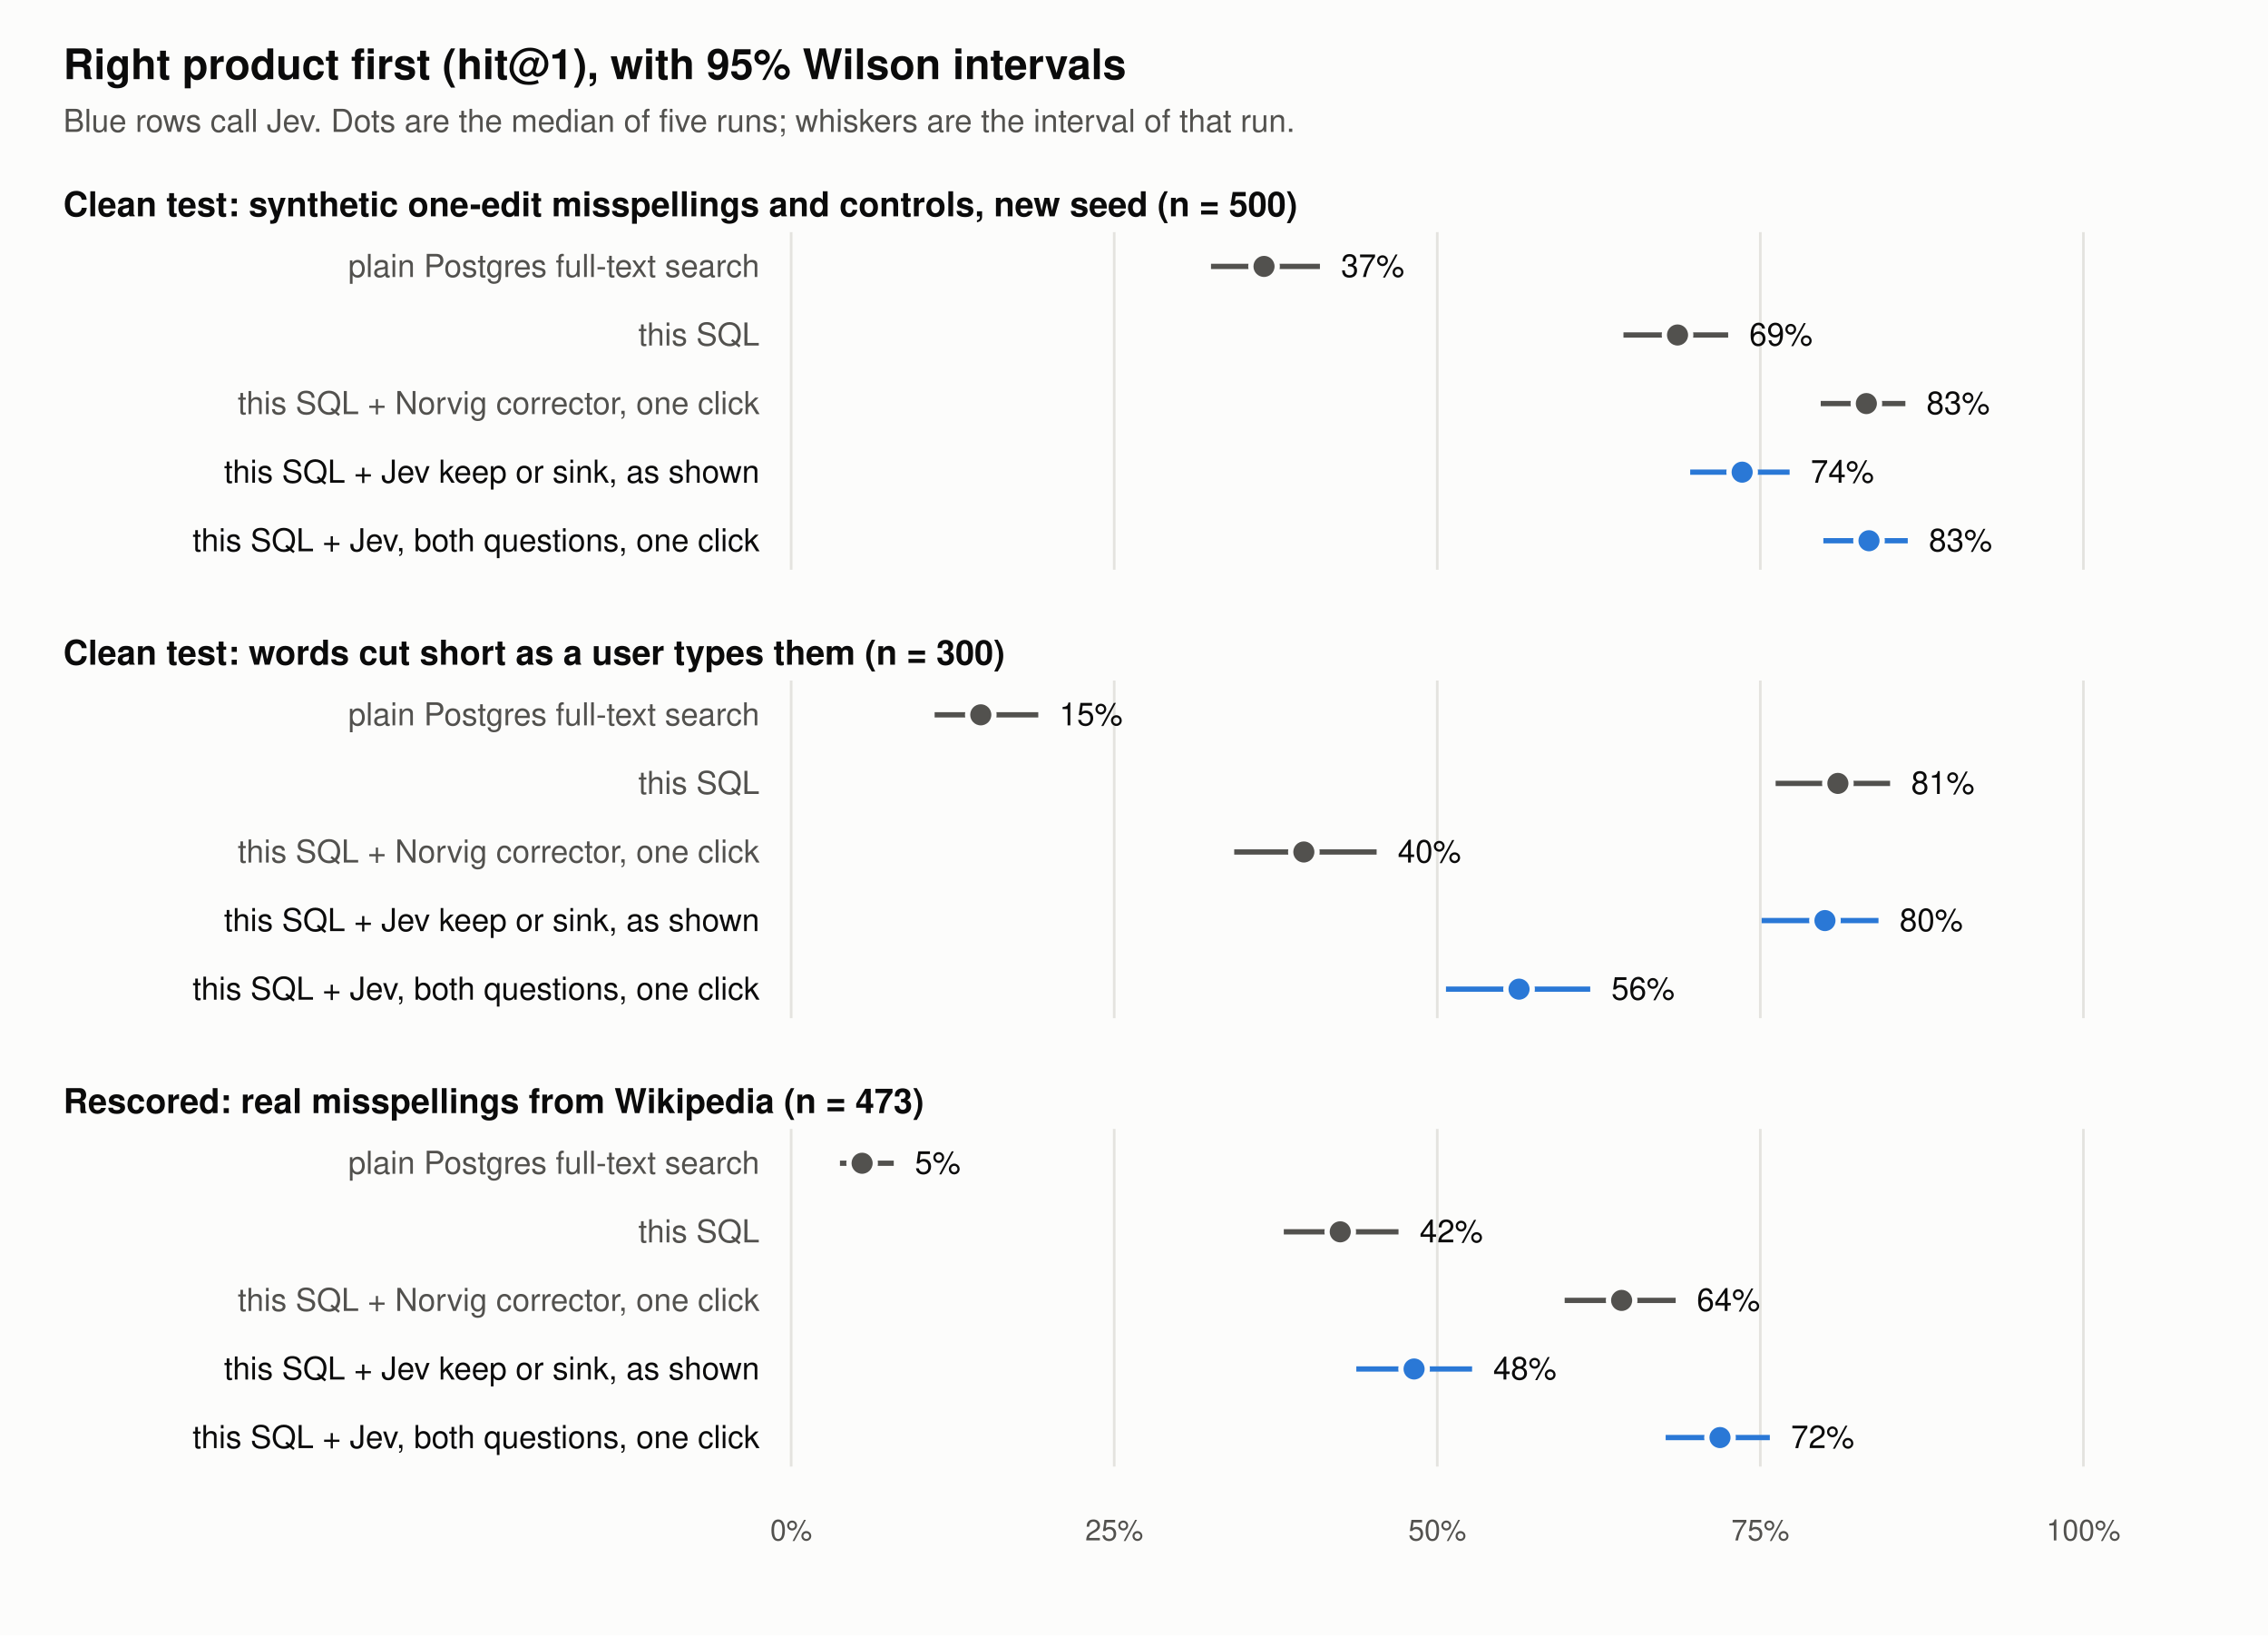
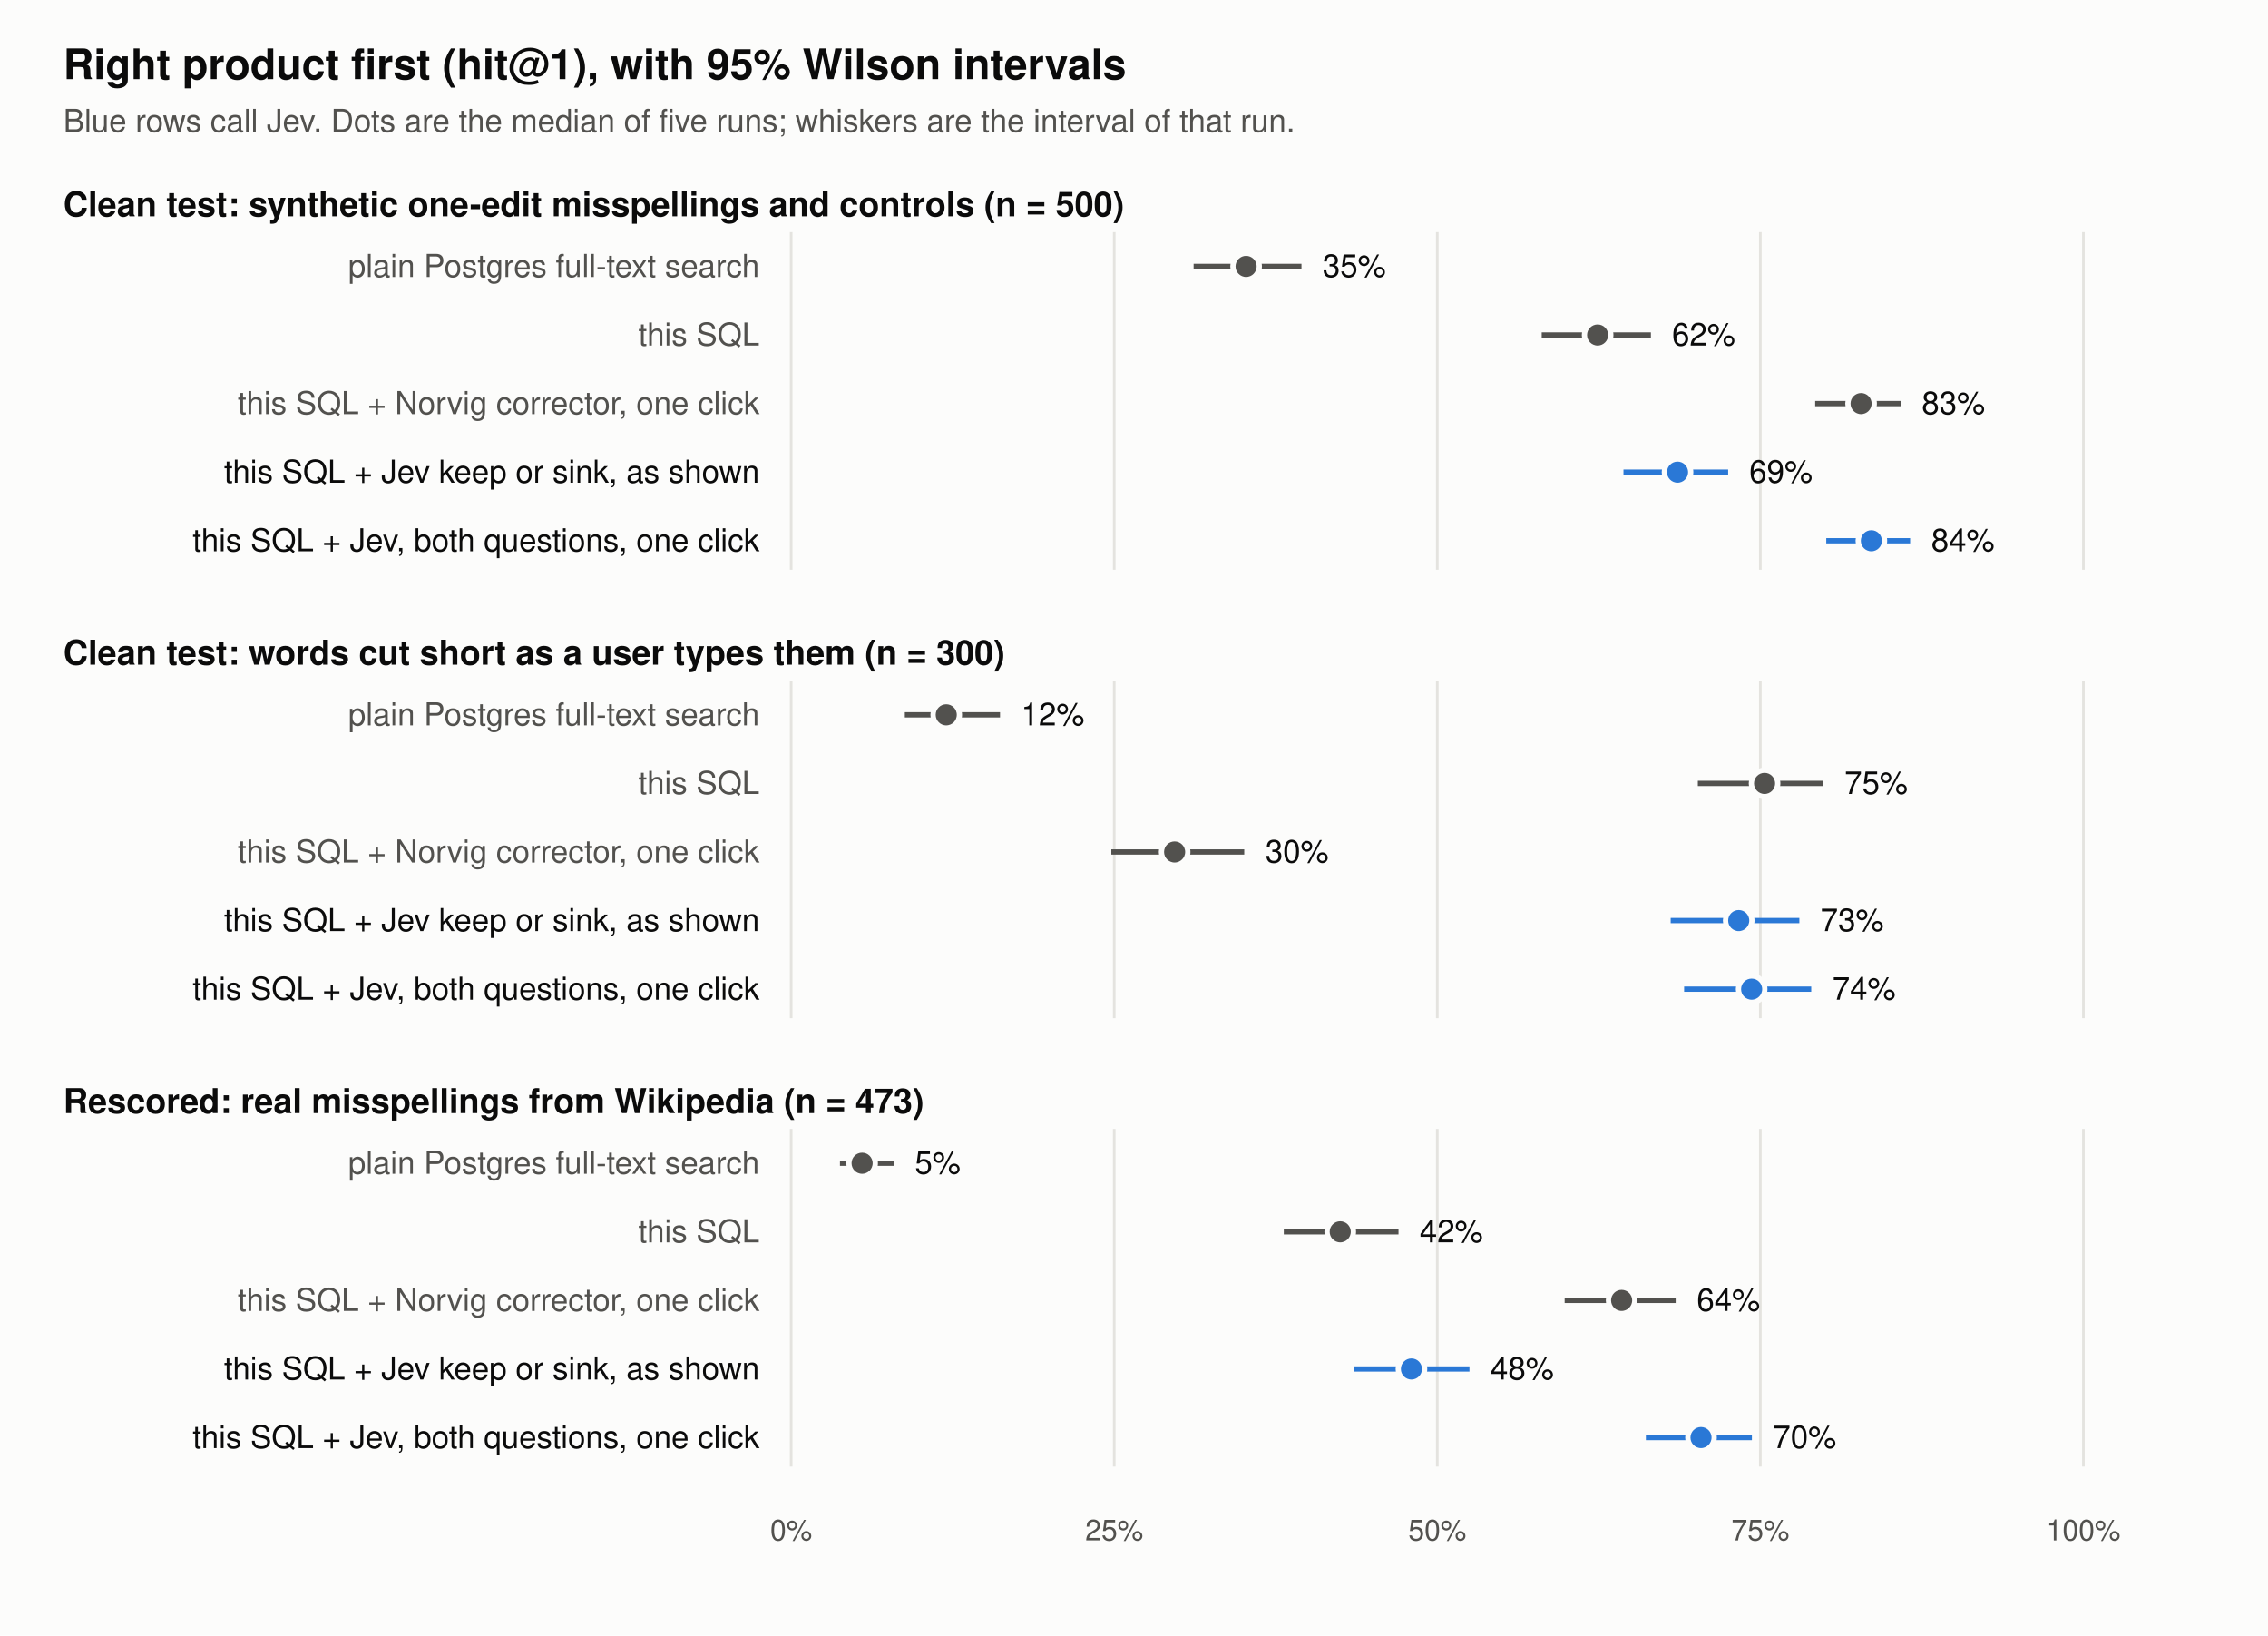
<svg xmlns="http://www.w3.org/2000/svg" width="860" height="620" viewBox="0 0 860 620" role="img" font-family="-apple-system, 'Segoe UI', Helvetica, Arial, sans-serif">
  <rect width="860" height="620" fill="#fcfcfb" />
  <text x="24.0" y="30.0" font-size="16" fill="#0b0b0b" font-weight="600">Right product first (hit@1), with 95% Wilson intervals</text>
  <text x="24.0" y="50.0" font-size="12" fill="#52514e">Blue rows call Jev. Dots are the median of five runs; whiskers are the interval of that run.</text>
-   <text x="24.0" y="82.0" font-size="13" fill="#0b0b0b" font-weight="600">Clean test: synthetic one-edit misspellings and controls, new seed (n = 500)</text>
+   <text x="24.0" y="82.0" font-size="13" fill="#0b0b0b" font-weight="600">Clean test: synthetic one-edit misspellings and controls (n = 500)</text>
  <line x1="300.0" y1="88.0" x2="300.0" y2="216.0" stroke="#e4e3df" stroke-width="1" />
  <line x1="422.5" y1="88.0" x2="422.5" y2="216.0" stroke="#e4e3df" stroke-width="1" />
  <line x1="545.0" y1="88.0" x2="545.0" y2="216.0" stroke="#e4e3df" stroke-width="1" />
  <line x1="667.5" y1="88.0" x2="667.5" y2="216.0" stroke="#e4e3df" stroke-width="1" />
  <line x1="790.0" y1="88.0" x2="790.0" y2="216.0" stroke="#e4e3df" stroke-width="1" />
  <text x="288.0" y="105.0" font-size="12" fill="#52514e" text-anchor="end">plain Postgres full-text search</text>
-   <line x1="459.2" y1="101.0" x2="500.5" y2="101.0" stroke="#52514e" stroke-width="2" />
-   <circle cx="479.3" cy="101.0" r="5" fill="#52514e" stroke="#fcfcfb" stroke-width="2" />
-   <text x="508.5" y="105.0" font-size="12" fill="#0b0b0b">37%</text>
+   <line x1="452.6" y1="101.0" x2="493.5" y2="101.0" stroke="#52514e" stroke-width="2" />
+   <circle cx="472.5" cy="101.0" r="5" fill="#52514e" stroke="#fcfcfb" stroke-width="2" />
+   <text x="501.5" y="105.0" font-size="12" fill="#0b0b0b">35%</text>
  <text x="288.0" y="131.0" font-size="12" fill="#52514e" text-anchor="end">this SQL</text>
-   <line x1="615.6" y1="127.0" x2="655.3" y2="127.0" stroke="#52514e" stroke-width="2" />
-   <circle cx="636.1" cy="127.0" r="5" fill="#52514e" stroke="#fcfcfb" stroke-width="2" />
-   <text x="663.3" y="131.0" font-size="12" fill="#0b0b0b">69%</text>
+   <line x1="584.6" y1="127.0" x2="626.0" y2="127.0" stroke="#52514e" stroke-width="2" />
+   <circle cx="605.8" cy="127.0" r="5" fill="#52514e" stroke="#fcfcfb" stroke-width="2" />
+   <text x="634.0" y="131.0" font-size="12" fill="#0b0b0b">62%</text>
  <text x="288.0" y="157.0" font-size="12" fill="#52514e" text-anchor="end">this SQL + Norvig corrector, one click</text>
-   <line x1="690.4" y1="153.0" x2="722.5" y2="153.0" stroke="#52514e" stroke-width="2" />
-   <circle cx="707.7" cy="153.0" r="5" fill="#52514e" stroke="#fcfcfb" stroke-width="2" />
-   <text x="730.5" y="157.0" font-size="12" fill="#0b0b0b">83%</text>
+   <line x1="688.3" y1="153.0" x2="720.7" y2="153.0" stroke="#52514e" stroke-width="2" />
+   <circle cx="705.7" cy="153.0" r="5" fill="#52514e" stroke="#fcfcfb" stroke-width="2" />
+   <text x="728.7" y="157.0" font-size="12" fill="#0b0b0b">83%</text>
  <text x="288.0" y="183.0" font-size="12" fill="#0b0b0b" text-anchor="end">this SQL + Jev keep or sink, as shown</text>
-   <line x1="640.9" y1="179.0" x2="678.6" y2="179.0" stroke="#2a78d6" stroke-width="2" />
-   <circle cx="660.6" cy="179.0" r="5" fill="#2a78d6" stroke="#fcfcfb" stroke-width="2" />
-   <text x="686.6" y="183.0" font-size="12" fill="#0b0b0b">74%</text>
+   <line x1="615.6" y1="179.0" x2="655.3" y2="179.0" stroke="#2a78d6" stroke-width="2" />
+   <circle cx="636.1" cy="179.0" r="5" fill="#2a78d6" stroke="#fcfcfb" stroke-width="2" />
+   <text x="663.3" y="183.0" font-size="12" fill="#0b0b0b">69%</text>
  <text x="288.0" y="209.0" font-size="12" fill="#0b0b0b" text-anchor="end">this SQL + Jev, both questions, one click</text>
-   <line x1="691.4" y1="205.0" x2="723.4" y2="205.0" stroke="#2a78d6" stroke-width="2" />
-   <circle cx="708.7" cy="205.0" r="5" fill="#2a78d6" stroke="#fcfcfb" stroke-width="2" />
-   <text x="731.4" y="209.0" font-size="12" fill="#0b0b0b">83%</text>
+   <line x1="692.5" y1="205.0" x2="724.3" y2="205.0" stroke="#2a78d6" stroke-width="2" />
+   <circle cx="709.6" cy="205.0" r="5" fill="#2a78d6" stroke="#fcfcfb" stroke-width="2" />
+   <text x="732.3" y="209.0" font-size="12" fill="#0b0b0b">84%</text>
  <text x="24.0" y="252.0" font-size="13" fill="#0b0b0b" font-weight="600">Clean test: words cut short as a user types them (n = 300)</text>
  <line x1="300.0" y1="258.0" x2="300.0" y2="386.0" stroke="#e4e3df" stroke-width="1" />
  <line x1="422.5" y1="258.0" x2="422.5" y2="386.0" stroke="#e4e3df" stroke-width="1" />
  <line x1="545.0" y1="258.0" x2="545.0" y2="386.0" stroke="#e4e3df" stroke-width="1" />
  <line x1="667.5" y1="258.0" x2="667.5" y2="386.0" stroke="#e4e3df" stroke-width="1" />
  <line x1="790.0" y1="258.0" x2="790.0" y2="386.0" stroke="#e4e3df" stroke-width="1" />
  <text x="288.0" y="275.0" font-size="12" fill="#52514e" text-anchor="end">plain Postgres full-text search</text>
-   <line x1="354.4" y1="271.0" x2="393.7" y2="271.0" stroke="#52514e" stroke-width="2" />
-   <circle cx="371.9" cy="271.0" r="5" fill="#52514e" stroke="#fcfcfb" stroke-width="2" />
-   <text x="401.7" y="275.0" font-size="12" fill="#0b0b0b">15%</text>
+   <line x1="343.1" y1="271.0" x2="379.2" y2="271.0" stroke="#52514e" stroke-width="2" />
+   <circle cx="358.8" cy="271.0" r="5" fill="#52514e" stroke="#fcfcfb" stroke-width="2" />
+   <text x="387.2" y="275.0" font-size="12" fill="#0b0b0b">12%</text>
  <text x="288.0" y="301.0" font-size="12" fill="#52514e" text-anchor="end">this SQL</text>
-   <line x1="673.3" y1="297.0" x2="716.7" y2="297.0" stroke="#52514e" stroke-width="2" />
-   <circle cx="696.9" cy="297.0" r="5" fill="#52514e" stroke="#fcfcfb" stroke-width="2" />
-   <text x="724.7" y="301.0" font-size="12" fill="#0b0b0b">81%</text>
+   <line x1="643.8" y1="297.0" x2="691.4" y2="297.0" stroke="#52514e" stroke-width="2" />
+   <circle cx="669.1" cy="297.0" r="5" fill="#52514e" stroke="#fcfcfb" stroke-width="2" />
+   <text x="699.4" y="301.0" font-size="12" fill="#0b0b0b">75%</text>
  <text x="288.0" y="327.0" font-size="12" fill="#52514e" text-anchor="end">this SQL + Norvig corrector, one click</text>
-   <line x1="468.0" y1="323.0" x2="522.0" y2="323.0" stroke="#52514e" stroke-width="2" />
-   <circle cx="494.4" cy="323.0" r="5" fill="#52514e" stroke="#fcfcfb" stroke-width="2" />
-   <text x="530.0" y="327.0" font-size="12" fill="#0b0b0b">40%</text>
+   <line x1="421.4" y1="323.0" x2="471.8" y2="323.0" stroke="#52514e" stroke-width="2" />
+   <circle cx="445.4" cy="323.0" r="5" fill="#52514e" stroke="#fcfcfb" stroke-width="2" />
+   <text x="479.8" y="327.0" font-size="12" fill="#0b0b0b">30%</text>
  <text x="288.0" y="353.0" font-size="12" fill="#0b0b0b" text-anchor="end">this SQL + Jev keep or sink, as shown</text>
-   <line x1="668.0" y1="349.0" x2="712.3" y2="349.0" stroke="#2a78d6" stroke-width="2" />
-   <circle cx="692.0" cy="349.0" r="5" fill="#2a78d6" stroke="#fcfcfb" stroke-width="2" />
-   <text x="720.3" y="353.0" font-size="12" fill="#0b0b0b">80%</text>
+   <line x1="633.5" y1="349.0" x2="682.3" y2="349.0" stroke="#2a78d6" stroke-width="2" />
+   <circle cx="659.3" cy="349.0" r="5" fill="#2a78d6" stroke="#fcfcfb" stroke-width="2" />
+   <text x="690.3" y="353.0" font-size="12" fill="#0b0b0b">73%</text>
  <text x="288.0" y="379.0" font-size="12" fill="#0b0b0b" text-anchor="end">this SQL + Jev, both questions, one click</text>
-   <line x1="548.3" y1="375.0" x2="603.0" y2="375.0" stroke="#2a78d6" stroke-width="2" />
-   <circle cx="576.0" cy="375.0" r="5" fill="#2a78d6" stroke="#fcfcfb" stroke-width="2" />
-   <text x="611.0" y="379.0" font-size="12" fill="#0b0b0b">56%</text>
+   <line x1="638.6" y1="375.0" x2="686.8" y2="375.0" stroke="#2a78d6" stroke-width="2" />
+   <circle cx="664.2" cy="375.0" r="5" fill="#2a78d6" stroke="#fcfcfb" stroke-width="2" />
+   <text x="694.8" y="379.0" font-size="12" fill="#0b0b0b">74%</text>
  <text x="24.0" y="422.0" font-size="13" fill="#0b0b0b" font-weight="600">Rescored: real misspellings from Wikipedia (n = 473)</text>
  <line x1="300.0" y1="428.0" x2="300.0" y2="556.0" stroke="#e4e3df" stroke-width="1" />
  <line x1="422.5" y1="428.0" x2="422.5" y2="556.0" stroke="#e4e3df" stroke-width="1" />
  <line x1="545.0" y1="428.0" x2="545.0" y2="556.0" stroke="#e4e3df" stroke-width="1" />
  <line x1="667.5" y1="428.0" x2="667.5" y2="556.0" stroke="#e4e3df" stroke-width="1" />
  <line x1="790.0" y1="428.0" x2="790.0" y2="556.0" stroke="#e4e3df" stroke-width="1" />
  <text x="288.0" y="445.0" font-size="12" fill="#52514e" text-anchor="end">plain Postgres full-text search</text>
  <line x1="318.5" y1="441.0" x2="338.9" y2="441.0" stroke="#52514e" stroke-width="2" />
  <circle cx="326.9" cy="441.0" r="5" fill="#52514e" stroke="#fcfcfb" stroke-width="2" />
  <text x="346.9" y="445.0" font-size="12" fill="#0b0b0b">5%</text>
  <text x="288.0" y="471.0" font-size="12" fill="#52514e" text-anchor="end">this SQL</text>
  <line x1="486.8" y1="467.0" x2="530.3" y2="467.0" stroke="#52514e" stroke-width="2" />
  <circle cx="508.2" cy="467.0" r="5" fill="#52514e" stroke="#fcfcfb" stroke-width="2" />
  <text x="538.3" y="471.0" font-size="12" fill="#0b0b0b">42%</text>
  <text x="288.0" y="497.0" font-size="12" fill="#52514e" text-anchor="end">this SQL + Norvig corrector, one click</text>
  <line x1="593.3" y1="493.0" x2="635.4" y2="493.0" stroke="#52514e" stroke-width="2" />
  <circle cx="614.9" cy="493.0" r="5" fill="#52514e" stroke="#fcfcfb" stroke-width="2" />
  <text x="643.4" y="497.0" font-size="12" fill="#0b0b0b">64%</text>
  <text x="288.0" y="523.0" font-size="12" fill="#0b0b0b" text-anchor="end">this SQL + Jev keep or sink, as shown</text>
-   <line x1="514.3" y1="519.0" x2="558.2" y2="519.0" stroke="#2a78d6" stroke-width="2" />
-   <circle cx="536.2" cy="519.0" r="5" fill="#2a78d6" stroke="#fcfcfb" stroke-width="2" />
-   <text x="566.2" y="523.0" font-size="12" fill="#0b0b0b">48%</text>
+   <line x1="513.3" y1="519.0" x2="557.2" y2="519.0" stroke="#2a78d6" stroke-width="2" />
+   <circle cx="535.2" cy="519.0" r="5" fill="#2a78d6" stroke="#fcfcfb" stroke-width="2" />
+   <text x="565.2" y="523.0" font-size="12" fill="#0b0b0b">48%</text>
  <text x="288.0" y="549.0" font-size="12" fill="#0b0b0b" text-anchor="end">this SQL + Jev, both questions, one click</text>
-   <line x1="631.6" y1="545.0" x2="671.1" y2="545.0" stroke="#2a78d6" stroke-width="2" />
-   <circle cx="652.2" cy="545.0" r="5" fill="#2a78d6" stroke="#fcfcfb" stroke-width="2" />
-   <text x="679.1" y="549.0" font-size="12" fill="#0b0b0b">72%</text>
+   <line x1="624.1" y1="545.0" x2="664.3" y2="545.0" stroke="#2a78d6" stroke-width="2" />
+   <circle cx="645.0" cy="545.0" r="5" fill="#2a78d6" stroke="#fcfcfb" stroke-width="2" />
+   <text x="672.3" y="549.0" font-size="12" fill="#0b0b0b">70%</text>
  <text x="300.0" y="584.0" font-size="11" fill="#52514e" text-anchor="middle">0%</text>
  <text x="422.5" y="584.0" font-size="11" fill="#52514e" text-anchor="middle">25%</text>
  <text x="545.0" y="584.0" font-size="11" fill="#52514e" text-anchor="middle">50%</text>
  <text x="667.5" y="584.0" font-size="11" fill="#52514e" text-anchor="middle">75%</text>
  <text x="790.0" y="584.0" font-size="11" fill="#52514e" text-anchor="middle">100%</text>
</svg>
